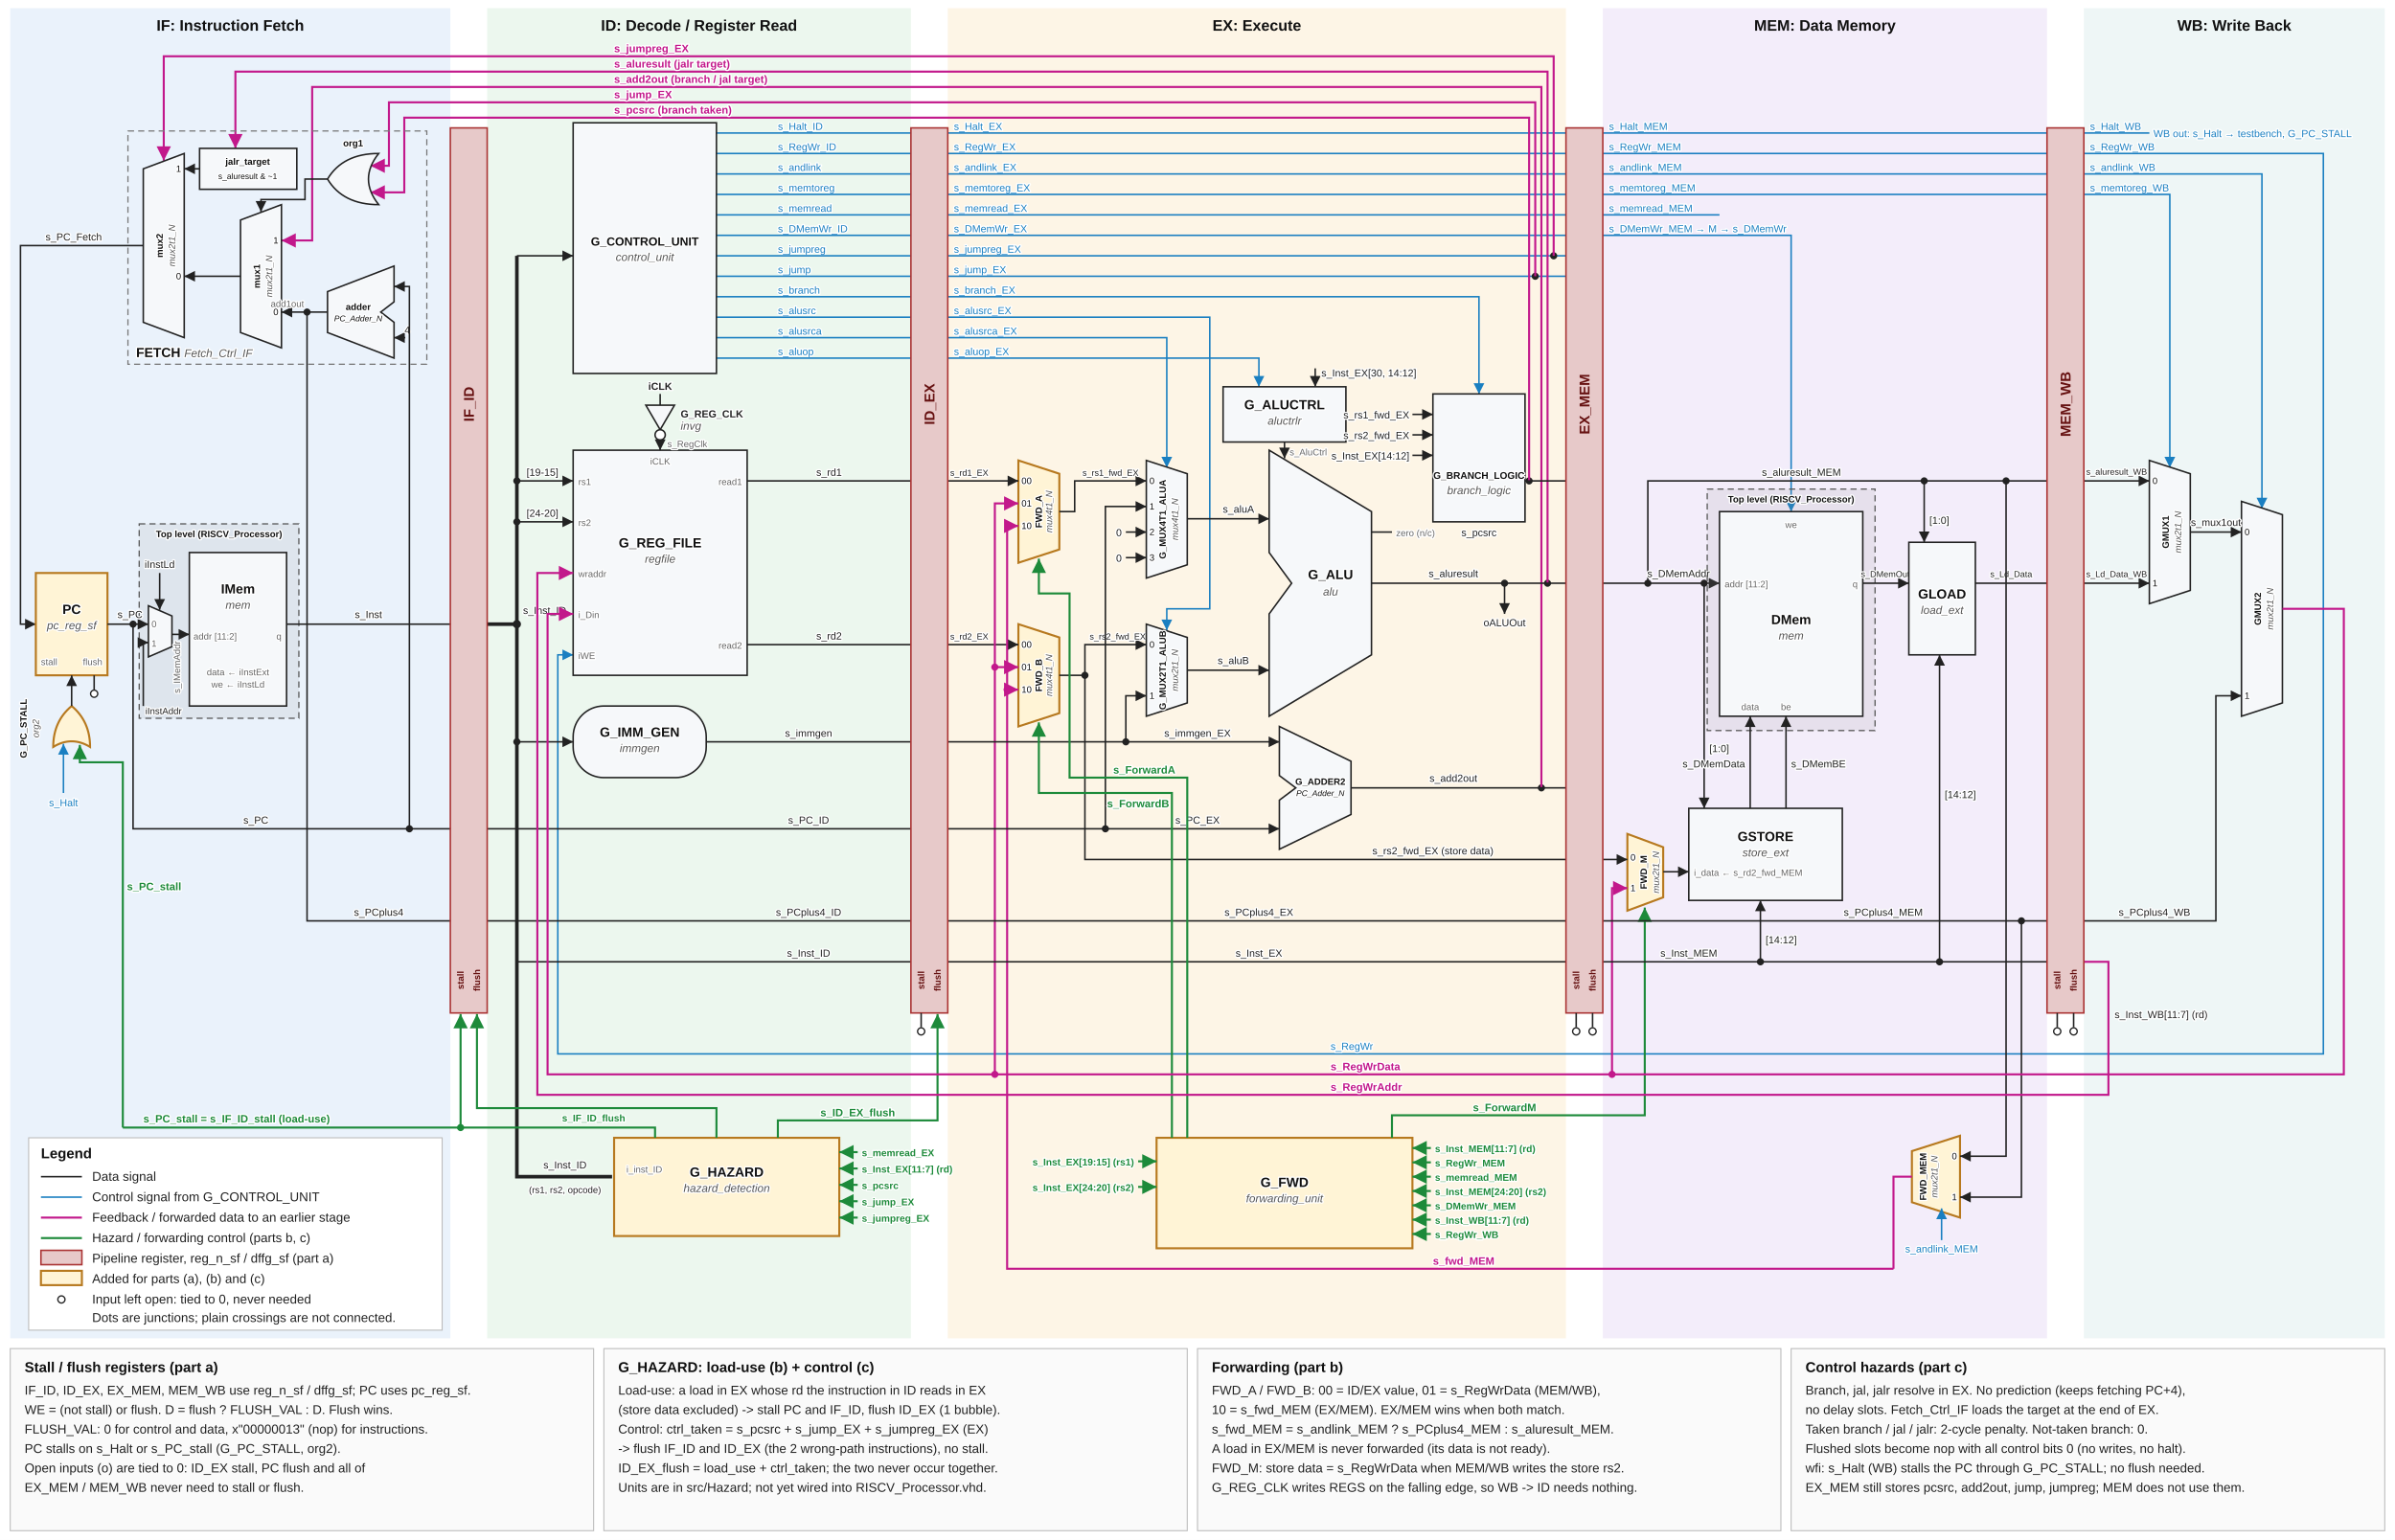
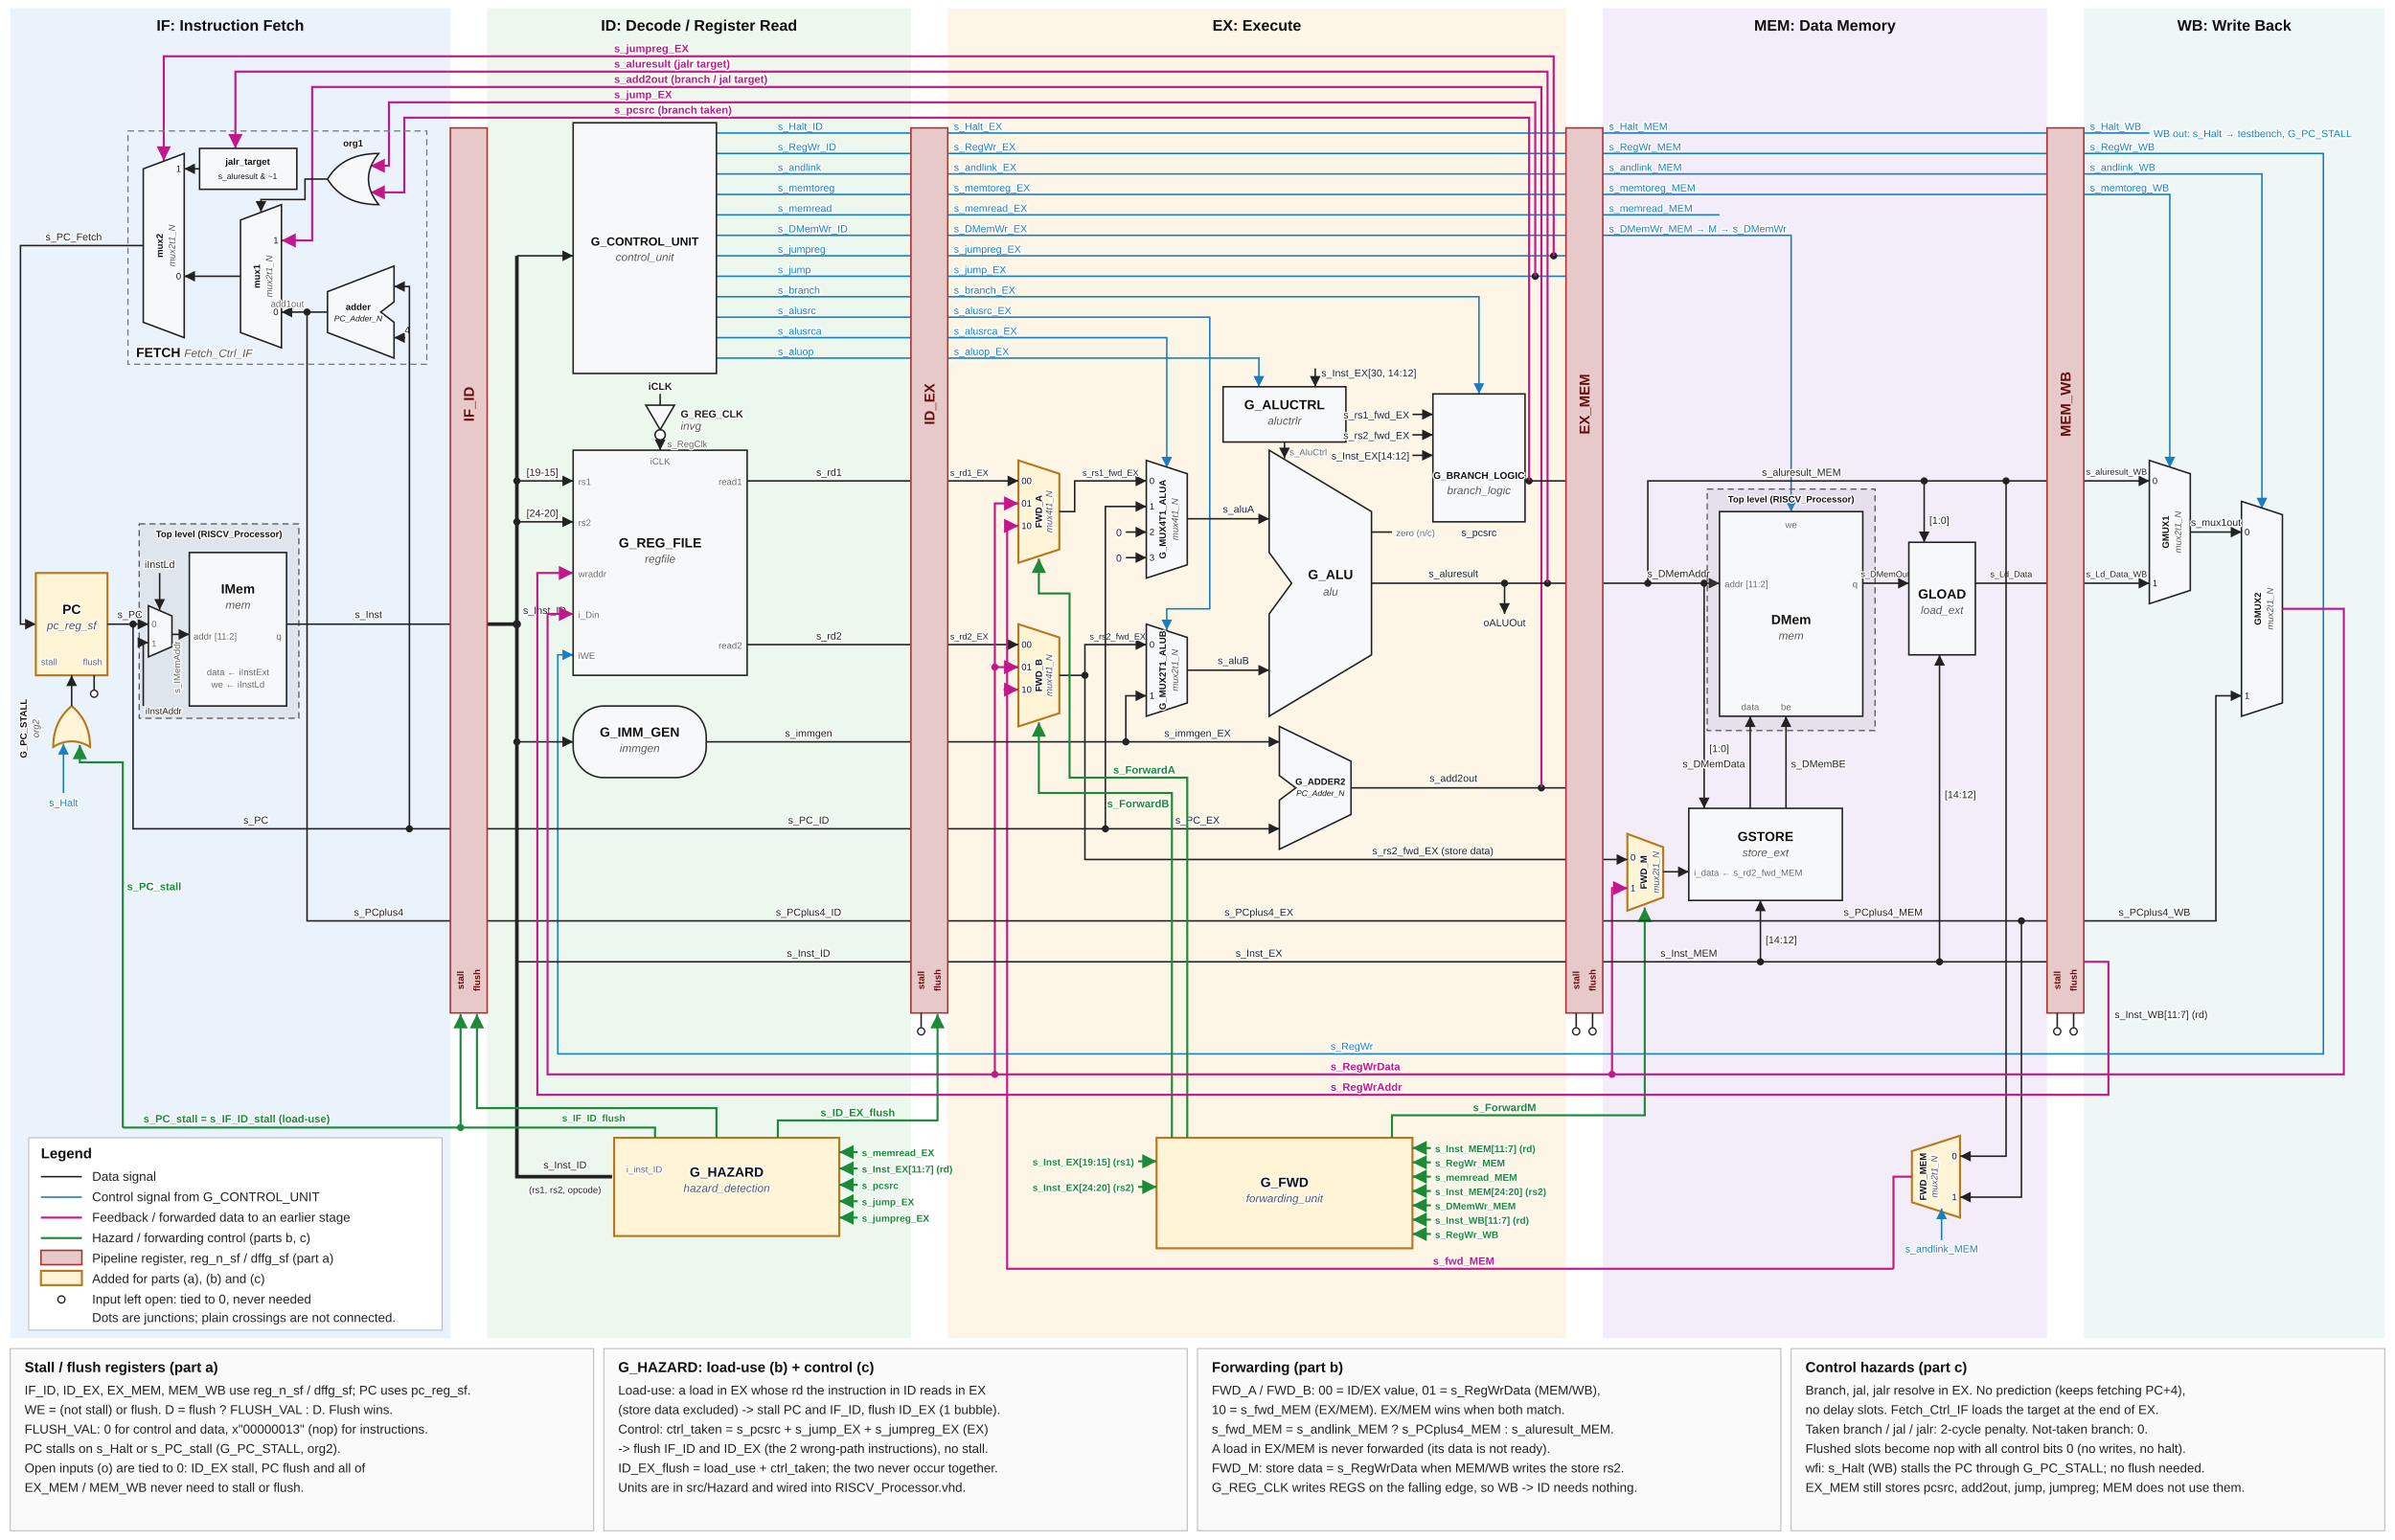
<svg xmlns="http://www.w3.org/2000/svg" viewBox="0 0 2340 1505" width="2340" height="1505" font-family="Segoe UI, Arial, sans-serif">
  <defs>
    <marker id="a" viewBox="0 0 10 10" refX="10" refY="5" markerWidth="7" markerHeight="7" orient="auto">
      <path d="M0,0 L10,5 L0,10 z" fill="#222" />
    </marker>
    <marker id="ac" viewBox="0 0 10 10" refX="10" refY="5" markerWidth="7" markerHeight="7" orient="auto">
      <path d="M0,0 L10,5 L0,10 z" fill="#1a7fc1" />
    </marker>
    <marker id="af" viewBox="0 0 10 10" refX="10" refY="5" markerWidth="7" markerHeight="7" orient="auto">
      <path d="M0,0 L10,5 L0,10 z" fill="#c2188b" />
    </marker>
    <marker id="ag" viewBox="0 0 10 10" refX="10" refY="5" markerWidth="7" markerHeight="7" orient="auto">
      <path d="M0,0 L10,5 L0,10 z" fill="#1d8a3a" />
    </marker>
    <style>
.b{fill:#f6f8fa;stroke:#222;stroke-width:1.5}
.new{fill:#fff4d6;stroke:#b7791f;stroke-width:2}
.w{fill:none;stroke:#222;stroke-width:1.5}
.c{fill:none;stroke:#1a7fc1;stroke-width:1.5}
.f{fill:none;stroke:#c2188b;stroke-width:2}
.g{fill:none;stroke:#1d8a3a;stroke-width:2}
.bus{fill:none;stroke:#222;stroke-width:3.5}
.grp{fill:none;stroke:#777;stroke-width:1.2;stroke-dasharray:6 4}
.reg{fill:#e7c9c9;stroke:#a33;stroke-width:1.5}
text{paint-order:stroke;stroke:#fff;stroke-width:2.5px;stroke-linejoin:round}
.t{font-size:10px;fill:#222}
.tc{font-size:10px;fill:#1a7fc1}
.tf{font-size:10.5px;fill:#c2188b;font-weight:600}
.tg{font-size:10.5px;fill:#1d8a3a;font-weight:600}
.n{font-size:13px;font-weight:700;fill:#111}
.e{font-size:11px;font-style:italic;fill:#555}
.p{font-size:9px;fill:#666}
.m{font-size:9px;fill:#111}
.mb{font-size:9px;font-weight:700;fill:#111}
.mi{font-size:9px;font-style:italic;fill:#555}
.h{font-size:15px;font-weight:700;fill:#111;stroke:none}
.rn{font-size:14px;font-weight:700;fill:#611;stroke:none}
.rp{font-size:9px;font-weight:700;fill:#611;stroke:none}
.nt{font-size:12.5px;fill:#222;stroke:none}
.nh{font-size:14px;font-weight:700;fill:#111;stroke:none}
</style>
  </defs>
  <rect width="2340" height="1505" fill="#fff" />
  <rect x="10" y="8" width="430" height="1300" fill="#eaf2fb" />
  <text class="h" x="225.0" y="30" text-anchor="middle">IF: Instruction Fetch</text>
  <rect x="476" y="8" width="414" height="1300" fill="#ecf7ee" />
  <text class="h" x="683.0" y="30" text-anchor="middle">ID: Decode / Register Read</text>
  <rect x="926" y="8" width="604" height="1300" fill="#fdf5e6" />
  <text class="h" x="1228.0" y="30" text-anchor="middle">EX: Execute</text>
  <rect x="1566" y="8" width="434" height="1300" fill="#f3edfa" />
  <text class="h" x="1783.0" y="30" text-anchor="middle">MEM: Data Memory</text>
  <rect x="2036" y="8" width="294" height="1300" fill="#eef6f6" />
  <text class="h" x="2183.0" y="30" text-anchor="middle">WB: Write Back</text>
  <text class="tc" x="760" y="127" text-anchor="start">s_Halt_ID</text>
  <text class="tc" x="932" y="127" text-anchor="start">s_Halt_EX</text>
  <text class="tc" x="1572" y="127" text-anchor="start">s_Halt_MEM</text>
  <text class="tc" x="2042" y="127" text-anchor="start">s_Halt_WB</text>
  <path class="c" d="M700,130 L890,130" />
  <text class="tc" x="760" y="147" text-anchor="start">s_RegWr_ID</text>
  <text class="tc" x="932" y="147" text-anchor="start">s_RegWr_EX</text>
  <text class="tc" x="1572" y="147" text-anchor="start">s_RegWr_MEM</text>
  <text class="tc" x="2042" y="147" text-anchor="start">s_RegWr_WB</text>
  <path class="c" d="M700,150 L890,150" />
  <text class="tc" x="760" y="167" text-anchor="start">s_andlink</text>
  <text class="tc" x="932" y="167" text-anchor="start">s_andlink_EX</text>
  <text class="tc" x="1572" y="167" text-anchor="start">s_andlink_MEM</text>
  <text class="tc" x="2042" y="167" text-anchor="start">s_andlink_WB</text>
  <path class="c" d="M700,170 L890,170" />
  <text class="tc" x="760" y="187" text-anchor="start">s_memtoreg</text>
  <text class="tc" x="932" y="187" text-anchor="start">s_memtoreg_EX</text>
  <text class="tc" x="1572" y="187" text-anchor="start">s_memtoreg_MEM</text>
  <text class="tc" x="2042" y="187" text-anchor="start">s_memtoreg_WB</text>
  <path class="c" d="M700,190 L890,190" />
  <text class="tc" x="760" y="207" text-anchor="start">s_memread</text>
  <text class="tc" x="932" y="207" text-anchor="start">s_memread_EX</text>
  <text class="tc" x="1572" y="207" text-anchor="start">s_memread_MEM</text>
  <path class="c" d="M700,210 L890,210" />
  <text class="tc" x="760" y="227" text-anchor="start">s_DMemWr_ID</text>
  <text class="tc" x="932" y="227" text-anchor="start">s_DMemWr_EX</text>
  <text class="tc" x="1572" y="227" text-anchor="start">s_DMemWr_MEM → M → s_DMemWr</text>
  <path class="c" d="M700,230 L890,230" />
  <text class="tc" x="760" y="247" text-anchor="start">s_jumpreg</text>
  <text class="tc" x="932" y="247" text-anchor="start">s_jumpreg_EX</text>
  <path class="c" d="M700,250 L890,250" />
  <text class="tc" x="760" y="267" text-anchor="start">s_jump</text>
  <text class="tc" x="932" y="267" text-anchor="start">s_jump_EX</text>
  <path class="c" d="M700,270 L890,270" />
  <text class="tc" x="760" y="287" text-anchor="start">s_branch</text>
  <text class="tc" x="932" y="287" text-anchor="start">s_branch_EX</text>
  <path class="c" d="M700,290 L890,290" />
  <text class="tc" x="760" y="307" text-anchor="start">s_alusrc</text>
  <text class="tc" x="932" y="307" text-anchor="start">s_alusrc_EX</text>
  <path class="c" d="M700,310 L890,310" />
  <text class="tc" x="760" y="327" text-anchor="start">s_alusrca</text>
  <text class="tc" x="932" y="327" text-anchor="start">s_alusrca_EX</text>
  <path class="c" d="M700,330 L890,330" />
  <text class="tc" x="760" y="347" text-anchor="start">s_aluop</text>
  <text class="tc" x="932" y="347" text-anchor="start">s_aluop_EX</text>
  <path class="c" d="M700,350 L890,350" />
  <path class="c" d="M926,130 L2000,130" />
  <path class="c" d="M926,150 L2000,150" />
  <path class="c" d="M926,170 L2000,170" />
  <path class="c" d="M926,190 L2000,190" />
  <path class="c" d="M926,210 L1680,210" />
  <path class="c" d="M926,230 L1750,230 L1750,500" marker-end="url(#ac)" />
  <path class="c" d="M926,250 L1530,250" />
  <path class="c" d="M926,270 L1530,270" />
  <path class="c" d="M926,290 L1445,290 L1445,385" marker-end="url(#ac)" />
  <path class="c" d="M926,310 L1182,310 L1182,595 L1140,595 L1140,616" marker-end="url(#ac)" />
  <path class="c" d="M926,330 L1140,330 L1140,457" marker-end="url(#ac)" />
  <path class="c" d="M926,350 L1230,350 L1230,378" marker-end="url(#ac)" />
  <path class="c" d="M2036,130 L2100,130" />
  <text class="tc" x="2104" y="134" text-anchor="start">WB out: s_Halt → testbench, G_PC_STALL</text>
  <path class="c" d="M2036,150 L2270,150 L2270,1030 L545,1030 L545,640 L560,640" marker-end="url(#ac)" />
  <text class="tc" x="1300" y="1026" text-anchor="start">s_RegWr</text>
  <path class="c" d="M2036,170 L2210,170 L2210,497" marker-end="url(#ac)" />
  <path class="c" d="M2036,190 L2120,190 L2120,457" marker-end="url(#ac)" />
  <circle cx="1518" cy="250" r="3.5" fill="#222" />
  <path class="f" d="M1518,250 L1518,55 L160,55 L160,157" marker-end="url(#af)" />
  <circle cx="1512" cy="570" r="3.5" fill="#222" />
  <path class="f" d="M1512,570 L1512,70 L230,70 L230,145" marker-end="url(#af)" />
  <circle cx="1506" cy="770" r="3.5" fill="#222" />
  <path class="f" d="M1506,770 L1506,85 L305,85 L305,235 L275,235" marker-end="url(#af)" />
  <circle cx="1500" cy="270" r="3.5" fill="#222" />
  <path class="f" d="M1500,270 L1500,100 L380,100 L380,162 L362,162" marker-end="url(#af)" />
  <circle cx="1494" cy="470" r="3.5" fill="#222" />
  <path class="f" d="M1494,470 L1494,115 L395,115 L395,188 L362,188" marker-end="url(#af)" />
  <text class="tf" x="600" y="51" text-anchor="start">s_jumpreg_EX</text>
  <text class="tf" x="600" y="66" text-anchor="start">s_aluresult (jalr target)</text>
  <text class="tf" x="600" y="81" text-anchor="start">s_add2out (branch / jal target)</text>
  <text class="tf" x="600" y="96" text-anchor="start">s_jump_EX</text>
  <text class="tf" x="600" y="111" text-anchor="start">s_pcsrc (branch taken)</text>
  <rect class="grp" x="125" y="128" width="292" height="228" />
  <text class="n" x="133" y="349" text-anchor="start">FETCH</text>
  <text class="e" x="180" y="349" text-anchor="start">Fetch_Ctrl_IF</text>
  <polygon class="b" points="180,150 140,165 140,315 180,330" />
  <text class="mb" transform="translate(159,240.0) rotate(-90)" text-anchor="middle">mux2</text>
  <text class="mi" transform="translate(171,240.0) rotate(-90)" text-anchor="middle">mux2t1_N</text>
  <text class="m" x="177" y="168" text-anchor="end">1</text>
  <text class="m" x="177" y="273" text-anchor="end">0</text>
  <polygon class="b" points="275,200 235,215 235,325 275,340" />
  <text class="mb" transform="translate(254,270.0) rotate(-90)" text-anchor="middle">mux1</text>
  <text class="mi" transform="translate(266,270.0) rotate(-90)" text-anchor="middle">mux2t1_N</text>
  <text class="m" x="272" y="238" text-anchor="end">1</text>
  <text class="m" x="272" y="308" text-anchor="end">0</text>
  <rect class="b" x="195" y="145" width="95" height="40" />
  <text class="mb" x="242" y="161" text-anchor="middle">jalr_target</text>
  <text class="m" x="242" y="175" text-anchor="middle" style="font-size:8px">s_aluresult &amp; ~1</text>
  <path class="w" d="M195,165 L180,165" marker-end="url(#a)" />
  <path class="w" d="M235,270 L180,270" marker-end="url(#a)" />
  <path class="b" d="M370,150 Q350,175 370,200 Q335,200 320,175 Q335,150 370,150 Z" />
  <text class="mb" x="345" y="143" text-anchor="middle">org1</text>
  <path class="w" d="M320,175 L298,175 L298,195 L255,195 L255,207" marker-end="url(#a)" />
  <polygon class="b" points="385,260 320,285 320,325 385,350 385,315 372,305 385,295" />
  <text class="mb" x="350" y="303" text-anchor="middle">adder</text>
  <text class="m" x="350" y="314" text-anchor="middle" style="font-size:8px;font-style:italic">PC_Adder_N</text>
  <path class="w" d="M320,305 L275,305" marker-end="url(#a)" />
  <circle cx="300" cy="305" r="3.5" fill="#222" />
  <text class="p" x="297" y="300" text-anchor="end">add1out</text>
  <path class="w" d="M396,330 L385,330" marker-end="url(#a)" />
  <text class="t" x="398" y="326" text-anchor="middle">4</text>
  <path class="w" d="M140,240 L20,240 L20,610 L35,610" marker-end="url(#a)" />
  <text class="t" x="72" y="235" text-anchor="middle">s_PC_Fetch</text>
  <rect class="new" x="35" y="560" width="70" height="100" rx="0" />
  <text class="n" x="70.0" y="600" text-anchor="middle">PC</text>
  <text class="e" x="70.0" y="615" text-anchor="middle">pc_reg_sf</text>
  <text class="p" x="40" y="650" text-anchor="start">stall</text>
  <text class="p" x="100" y="650" text-anchor="end">flush</text>
  <path class="w" d="M92,660 L92,674" />
  <circle cx="92" cy="678" r="3.5" fill="#fff" stroke="#222" stroke-width="1.3" />
  <path class="new" d="M52,730 Q70,719 88,730 Q88,705 70,690 Q52,705 52,730 Z" />
  <path class="w" d="M70,690 L70,660" marker-end="url(#a)" />
  <text class="mb" transform="translate(26,712) rotate(-90)" text-anchor="middle">G_PC_STALL</text>
  <text class="mi" transform="translate(38,712) rotate(-90)" text-anchor="middle">org2</text>
  <path class="c" d="M62,775 L62,727" marker-end="url(#ac)" />
  <text class="tc" x="62" y="788" text-anchor="middle">s_Halt</text>
  <rect x="136" y="512" width="156" height="190" fill="#8a8a8a" fill-opacity="0.13" stroke="#555" stroke-width="1.2" stroke-dasharray="6 4" />
  <text class="mb" x="214" y="525" text-anchor="middle">Top level (RISCV_Processor)</text>
  <rect class="b" x="185" y="540" width="95" height="150" rx="0" />
  <text class="n" x="232.5" y="580" text-anchor="middle">IMem</text>
  <text class="e" x="232.5" y="595" text-anchor="middle">mem</text>
  <text class="p" x="189" y="625" text-anchor="start">addr [11:2]</text>
  <text class="p" x="232.5" y="660" text-anchor="middle">data ← iInstExt</text>
  <text class="p" x="232.5" y="672" text-anchor="middle">we ← iInstLd</text>
  <polygon class="b" points="145,592 168,602 168,632 145,642" />
  <text class="p" x="148" y="613" text-anchor="start">0</text>
  <text class="p" x="148" y="632" text-anchor="start">1</text>
  <path class="w" d="M168,620 L185,620" marker-end="url(#a)" />
  <path class="w" d="M156,560 L156,596" marker-end="url(#a)" />
  <text class="t" x="156" y="555" text-anchor="middle">iInstLd</text>
  <path class="w" d="M140,690 L140,628 L145,628" marker-end="url(#a)" />
  <text class="t" x="142" y="698" text-anchor="start" style="font-size:9px">iInstAddr</text>
  <text class="p" x="176" y="652" text-anchor="middle" transform="rotate(-90,176,652)">s_IMemAddr</text>
  <text class="p" x="275" y="625" text-anchor="end">q</text>
  <path class="w" d="M105,610 L145,610" marker-end="url(#a)" />
  <text class="t" x="127" y="604" text-anchor="middle">s_PC</text>
  <circle cx="130" cy="610" r="3.5" fill="#222" />
  <path class="w" d="M130,610 L130,810 L440,810" />
  <circle cx="400" cy="810" r="3.5" fill="#222" />
  <path class="w" d="M400,810 L400,280 L385,280" marker-end="url(#a)" />
  <text class="t" x="250" y="805" text-anchor="middle">s_PC</text>
  <path class="w" d="M300,305 L300,900 L440,900" />
  <text class="t" x="370" y="895" text-anchor="middle">s_PCplus4</text>
  <path class="w" d="M280,610 L440,610" />
  <text class="t" x="360" y="604" text-anchor="middle">s_Inst</text>
  <path class="bus" d="M476,610 H505" />
  <path class="bus" d="M505,250 V1150 H598" />
  <text class="t" x="511" y="600" text-anchor="start">s_Inst_ID</text>
  <circle cx="505" cy="610" r="4" fill="#222" />
  <path class="w" d="M505,250 L560,250" marker-end="url(#a)" />
  <rect class="b" x="560" y="120" width="140" height="245" rx="0" />
  <text class="n" x="630.0" y="240" text-anchor="middle" style="font-size:11.5px">G_CONTROL_UNIT</text>
  <text class="e" x="630.0" y="255" text-anchor="middle">control_unit</text>
  <circle cx="505" cy="470" r="3.5" fill="#222" />
  <circle cx="505" cy="510" r="3.5" fill="#222" />
  <circle cx="505" cy="725" r="3.5" fill="#222" />
  <path class="w" d="M505,470 L560,470" marker-end="url(#a)" />
  <text class="t" x="530" y="465" text-anchor="middle">[19-15]</text>
  <path class="w" d="M505,510 L560,510" marker-end="url(#a)" />
  <text class="t" x="530" y="505" text-anchor="middle">[24-20]</text>
  <rect class="b" x="560" y="440" width="170" height="220" rx="0" />
  <text class="n" x="645.0" y="535" text-anchor="middle">G_REG_FILE</text>
  <text class="e" x="645.0" y="550" text-anchor="middle">regfile</text>
  <text class="p" x="565" y="474" text-anchor="start">rs1</text>
  <text class="p" x="565" y="514" text-anchor="start">rs2</text>
  <text class="p" x="565" y="564" text-anchor="start">wraddr</text>
  <text class="p" x="565" y="604" text-anchor="start">i_Din</text>
  <text class="p" x="565" y="644" text-anchor="start">iWE</text>
  <text class="p" x="725" y="474" text-anchor="end">read1</text>
  <text class="p" x="725" y="634" text-anchor="end">read2</text>
  <path class="w" d="M730,470 L890,470" />
  <text class="t" x="810" y="465" text-anchor="middle">s_rd1</text>
  <path class="w" d="M730,630 L890,630" />
  <text class="t" x="810" y="625" text-anchor="middle">s_rd2</text>
  <path class="w" d="M505,725 L560,725" marker-end="url(#a)" />
  <rect class="b" x="560" y="690" width="130" height="70" rx="30" />
  <text class="n" x="625.0" y="720" text-anchor="middle">G_IMM_GEN</text>
  <text class="e" x="625.0" y="735" text-anchor="middle">immgen</text>
  <path class="w" d="M690,725 L890,725" />
  <text class="t" x="790" y="720" text-anchor="middle">s_immgen</text>
  <path class="w" d="M476,810 L890,810" />
  <text class="t" x="790" y="805" text-anchor="middle">s_PC_ID</text>
  <path class="w" d="M476,900 L890,900" />
  <text class="t" x="790" y="895" text-anchor="middle">s_PCplus4_ID</text>
  <path class="w" d="M505,940 L890,940" />
  <text class="t" x="790" y="935" text-anchor="middle">s_Inst_ID</text>
  <text class="t" x="645" y="381" text-anchor="middle" font-weight="700">iCLK</text>
  <path class="w" d="M645,385 L645,396" />
  <polygon class="b" points="631,396 659,396 645,420" />
  <circle cx="645" cy="425" r="5" fill="#fff" stroke="#222" stroke-width="1.5" />
  <path class="w" d="M645,430 L645,440" marker-end="url(#a)" />
  <text class="t" x="665" y="408" text-anchor="start" font-weight="700">G_REG_CLK</text>
  <text class="e" x="665" y="420" text-anchor="start">invg</text>
  <text class="p" x="652" y="437" text-anchor="start">s_RegClk</text>
  <text class="p" x="645" y="454" text-anchor="middle">iCLK</text>
  <rect class="new" x="600" y="1112" width="220" height="96" rx="0" />
  <text class="n" x="710.0" y="1150" text-anchor="middle">G_HAZARD</text>
  <text class="e" x="710.0" y="1165" text-anchor="middle">hazard_detection</text>
  <text class="p" x="612" y="1146" text-anchor="start">i_inst_ID</text>
  <text class="t" x="552" y="1142" text-anchor="middle">s_Inst_ID</text>
  <text class="t" x="552" y="1166" text-anchor="middle" style="font-size:9px">(rs1, rs2, opcode)</text>
  <path class="g" d="M838,1126 L820,1126" marker-end="url(#ag)" />
  <text class="tg" x="842" y="1130" text-anchor="start" style="font-size:9.5px">s_memread_EX</text>
  <path class="g" d="M838,1142 L820,1142" marker-end="url(#ag)" />
  <text class="tg" x="842" y="1146" text-anchor="start" style="font-size:9.5px">s_Inst_EX[11:7] (rd)</text>
  <path class="g" d="M838,1158 L820,1158" marker-end="url(#ag)" />
  <text class="tg" x="842" y="1162" text-anchor="start" style="font-size:9.5px">s_pcsrc</text>
  <path class="g" d="M838,1174 L820,1174" marker-end="url(#ag)" />
  <text class="tg" x="842" y="1178" text-anchor="start" style="font-size:9.5px">s_jump_EX</text>
  <path class="g" d="M838,1190 L820,1190" marker-end="url(#ag)" />
  <text class="tg" x="842" y="1194" text-anchor="start" style="font-size:9.5px">s_jumpreg_EX</text>
  <path class="g" d="M640,1112 L640,1102 L120,1102" />
  <text class="tg" x="140" y="1097" text-anchor="start">s_PC_stall = s_IF_ID_stall (load-use)</text>
  <circle cx="450" cy="1102" r="3.5" fill="#1d8a3a" />
  <path class="g" d="M450,1102 L450,991" marker-end="url(#ag)" />
  <path class="g" d="M120,1102 L120,745 L78,745 L78,728" marker-end="url(#ag)" />
  <text class="tg" x="124" y="870" text-anchor="start">s_PC_stall</text>
  <path class="g" d="M700,1112 L700,1083 L466,1083 L466,991" marker-end="url(#ag)" />
  <text class="tg" x="580" y="1096" text-anchor="middle" style="font-size:9.5px">s_IF_ID_flush</text>
  <path class="g" d="M760,1112 L760,1095 L916,1095 L916,991" marker-end="url(#ag)" />
  <text class="tg" x="838" y="1091" text-anchor="middle">s_ID_EX_flush</text>
  <polygon class="new" points="995,450 1035,463 1035,537 995,550" />
  <text class="mb" transform="translate(1018,500.0) rotate(-90)" text-anchor="middle">FWD_A</text>
  <text class="mi" transform="translate(1028,500.0) rotate(-90)" text-anchor="middle">mux4t1_N</text>
  <text class="m" x="998" y="473" text-anchor="start">00</text>
  <text class="m" x="998" y="495" text-anchor="start">01</text>
  <text class="m" x="998" y="517" text-anchor="start">10</text>
  <polygon class="new" points="995,610 1035,623 1035,697 995,710" />
  <text class="mb" transform="translate(1018,660.0) rotate(-90)" text-anchor="middle">FWD_B</text>
  <text class="mi" transform="translate(1028,660.0) rotate(-90)" text-anchor="middle">mux4t1_N</text>
  <text class="m" x="998" y="633" text-anchor="start">00</text>
  <text class="m" x="998" y="655" text-anchor="start">01</text>
  <text class="m" x="998" y="677" text-anchor="start">10</text>
  <path class="w" d="M926,470 L995,470" marker-end="url(#a)" />
  <text class="t" x="947" y="465" text-anchor="middle" style="font-size:8.5px">s_rd1_EX</text>
  <path class="w" d="M926,630 L995,630" marker-end="url(#a)" />
  <text class="t" x="947" y="625" text-anchor="middle" style="font-size:8.5px">s_rd2_EX</text>
  <circle cx="972" cy="1050" r="3.5" fill="#c2188b" />
  <path class="f" d="M972,1050 L972,492 L995,492" marker-end="url(#af)" />
  <circle cx="972" cy="652" r="3.5" fill="#c2188b" />
  <path class="f" d="M972,652 L995,652" marker-end="url(#af)" />
  <path class="f" d="M1850,1240 L984,1240 L984,514 L995,514" marker-end="url(#af)" />
  <circle cx="984" cy="674" r="3.5" fill="#c2188b" />
  <path class="f" d="M984,674 L995,674" marker-end="url(#af)" />
  <text class="tf" x="1400" y="1236" text-anchor="start">s_fwd_MEM</text>
  <path class="w" d="M1035,500 L1050,500 L1050,470 L1120,470" marker-end="url(#a)" />
  <text class="t" x="1085" y="465" text-anchor="middle" style="font-size:8.5px">s_rs1_fwd_EX</text>
  <circle cx="1060" cy="660" r="3.5" fill="#222" />
  <path class="w" d="M1035,660 L1060,660 L1060,630 L1120,630" marker-end="url(#a)" />
  <text class="t" x="1092" y="625" text-anchor="middle" style="font-size:8.5px">s_rs2_fwd_EX</text>
  <path class="w" d="M1060,660 L1060,840 L1530,840" />
  <text class="t" x="1400" y="835" text-anchor="middle">s_rs2_fwd_EX (store data)</text>
  <polygon class="b" points="1120,450 1160,463 1160,552 1120,565" />
  <text class="mb" transform="translate(1139,507.5) rotate(-90)" text-anchor="middle">G_MUX4T1_ALUA</text>
  <text class="mi" transform="translate(1151,507.5) rotate(-90)" text-anchor="middle">mux4t1_N</text>
  <text class="m" x="1123" y="473" text-anchor="start">0</text>
  <text class="m" x="1123" y="498" text-anchor="start">1</text>
  <text class="m" x="1123" y="523" text-anchor="start">2</text>
  <text class="m" x="1123" y="548" text-anchor="start">3</text>
  <polygon class="b" points="1120,610 1160,623 1160,687 1120,700" />
  <text class="mb" transform="translate(1139,655.0) rotate(-90)" text-anchor="middle">G_MUX2T1_ALUB</text>
  <text class="mi" transform="translate(1151,655.0) rotate(-90)" text-anchor="middle">mux2t1_N</text>
  <text class="m" x="1123" y="633" text-anchor="start">0</text>
  <text class="m" x="1123" y="683" text-anchor="start">1</text>
  <path class="w" d="M926,725 L1250,725" marker-end="url(#a)" />
  <text class="t" x="1170" y="720" text-anchor="middle">s_immgen_EX</text>
  <circle cx="1100" cy="725" r="3.5" fill="#222" />
  <path class="w" d="M1100,725 L1100,680 L1120,680" marker-end="url(#a)" />
  <path class="w" d="M926,810 L1250,810" marker-end="url(#a)" />
  <text class="t" x="1170" y="805" text-anchor="middle">s_PC_EX</text>
  <circle cx="1080" cy="810" r="3.5" fill="#222" />
  <path class="w" d="M1080,810 L1080,495 L1120,495" marker-end="url(#a)" />
  <path class="w" d="M1100,520 L1120,520" marker-end="url(#a)" />
  <text class="t" x="1096" y="524" text-anchor="end">0</text>
  <path class="w" d="M1100,545 L1120,545" marker-end="url(#a)" />
  <text class="t" x="1096" y="549" text-anchor="end">0</text>
  <path class="w" d="M926,900 L1530,900" />
  <text class="t" x="1230" y="895" text-anchor="middle">s_PCplus4_EX</text>
  <path class="w" d="M926,940 L1530,940" />
  <text class="t" x="1230" y="935" text-anchor="middle">s_Inst_EX</text>
  <path class="w" d="M1160,507 L1240,507" marker-end="url(#a)" />
  <text class="t" x="1210" y="501" text-anchor="middle">s_aluA</text>
  <path class="w" d="M1160,655 L1240,655" marker-end="url(#a)" />
  <text class="t" x="1205" y="649" text-anchor="middle">s_aluB</text>
  <polygon class="b" points="1240,440 1340,500 1340,640 1240,700 1240,600 1262,570 1240,540" />
  <text class="n" x="1300" y="566" text-anchor="middle">G_ALU</text>
  <text class="e" x="1300" y="582" text-anchor="middle">alu</text>
  <path class="w" d="M1340,520 L1360,520" />
  <text class="p" x="1364" y="524" text-anchor="start">zero (n/c)</text>
  <path class="w" d="M1340,570 L1530,570" />
  <text class="t" x="1420" y="564" text-anchor="middle">s_aluresult</text>
  <circle cx="1470" cy="570" r="3.5" fill="#222" />
  <path class="w" d="M1470,570 L1470,600" marker-end="url(#a)" />
  <text class="t" x="1470" y="612" text-anchor="middle">oALUOut</text>
  <rect class="b" x="1195" y="378" width="120" height="54" rx="0" />
  <text class="n" x="1255.0" y="400" text-anchor="middle">G_ALUCTRL</text>
  <text class="e" x="1255.0" y="415" text-anchor="middle">aluctrlr</text>
  <path class="w" d="M1255,432 L1255,448" marker-end="url(#a)" />
  <text class="p" x="1260" y="445" text-anchor="start">s_AluCtrl</text>
  <path class="w" d="M1285,360 L1285,378" marker-end="url(#a)" />
  <text class="t" x="1291" y="368" text-anchor="start">s_Inst_EX[30, 14:12]</text>
  <rect class="b" x="1400" y="385" width="90" height="125" rx="0" />
  <text class="n" x="1445.0" y="468" text-anchor="middle" style="font-size:9.5px">G_BRANCH_LOGIC</text>
  <text class="e" x="1445.0" y="483" text-anchor="middle">branch_logic</text>
  <path class="w" d="M1380,405 L1400,405" marker-end="url(#a)" />
  <text class="t" x="1377" y="409" text-anchor="end">s_rs1_fwd_EX</text>
  <path class="w" d="M1380,425 L1400,425" marker-end="url(#a)" />
  <text class="t" x="1377" y="429" text-anchor="end">s_rs2_fwd_EX</text>
  <path class="w" d="M1380,445 L1400,445" marker-end="url(#a)" />
  <text class="t" x="1377" y="449" text-anchor="end">s_Inst_EX[14:12]</text>
  <path class="w" d="M1490,470 L1530,470" />
  <text class="t" x="1445" y="524" text-anchor="middle">s_pcsrc</text>
  <polygon class="b" points="1250,710 1320,744 1320,796 1250,830 1250,782 1266,770 1250,758" />
  <text class="mb" x="1290" y="767" text-anchor="middle">G_ADDER2</text>
  <text class="m" x="1290" y="778" text-anchor="middle" style="font-size:8px;font-style:italic">PC_Adder_N</text>
  <path class="w" d="M1320,770 L1530,770" />
  <text class="t" x="1420" y="764" text-anchor="middle">s_add2out</text>
  <rect class="new" x="1130" y="1112" width="250" height="108" rx="0" />
  <text class="n" x="1255.0" y="1160" text-anchor="middle">G_FWD</text>
  <text class="e" x="1255.0" y="1175" text-anchor="middle">forwarding_unit</text>
  <path class="g" d="M1112,1135 L1130,1135" marker-end="url(#ag)" />
  <text class="tg" x="1108" y="1139" text-anchor="end" style="font-size:9.5px">s_Inst_EX[19:15] (rs1)</text>
  <path class="g" d="M1112,1160 L1130,1160" marker-end="url(#ag)" />
  <text class="tg" x="1108" y="1164" text-anchor="end" style="font-size:9.5px">s_Inst_EX[24:20] (rs2)</text>
  <path class="g" d="M1398,1122 L1380,1122" marker-end="url(#ag)" />
  <text class="tg" x="1402" y="1126" text-anchor="start" style="font-size:9.5px">s_Inst_MEM[11:7] (rd)</text>
  <path class="g" d="M1398,1136 L1380,1136" marker-end="url(#ag)" />
  <text class="tg" x="1402" y="1140" text-anchor="start" style="font-size:9.5px">s_RegWr_MEM</text>
  <path class="g" d="M1398,1150 L1380,1150" marker-end="url(#ag)" />
  <text class="tg" x="1402" y="1154" text-anchor="start" style="font-size:9.5px">s_memread_MEM</text>
  <path class="g" d="M1398,1164 L1380,1164" marker-end="url(#ag)" />
  <text class="tg" x="1402" y="1168" text-anchor="start" style="font-size:9.5px">s_Inst_MEM[24:20] (rs2)</text>
  <path class="g" d="M1398,1178 L1380,1178" marker-end="url(#ag)" />
  <text class="tg" x="1402" y="1182" text-anchor="start" style="font-size:9.5px">s_DMemWr_MEM</text>
  <path class="g" d="M1398,1192 L1380,1192" marker-end="url(#ag)" />
  <text class="tg" x="1402" y="1196" text-anchor="start" style="font-size:9.5px">s_Inst_WB[11:7] (rd)</text>
  <path class="g" d="M1398,1206 L1380,1206" marker-end="url(#ag)" />
  <text class="tg" x="1402" y="1210" text-anchor="start" style="font-size:9.5px">s_RegWr_WB</text>
  <path class="g" d="M1160,1112 L1160,760 L1045,760 L1045,580 L1015,580 L1015,546" marker-end="url(#ag)" />
  <text class="tg" x="1118" y="756" text-anchor="middle">s_ForwardA</text>
  <path class="g" d="M1145,1112 L1145,775 L1015,775 L1015,706" marker-end="url(#ag)" />
  <text class="tg" x="1112" y="789" text-anchor="middle">s_ForwardB</text>
  <path class="g" d="M1360,1112 L1360,1090 L1607,1090 L1607,887" marker-end="url(#ag)" />
  <text class="tg" x="1470" y="1086" text-anchor="middle">s_ForwardM</text>
  <circle cx="1610" cy="570" r="3.5" fill="#222" />
  <path class="w" d="M1610,570 L1610,470 L2000,470" />
  <text class="t" x="1760" y="465" text-anchor="middle">s_aluresult_MEM</text>
  <path class="w" d="M1566,570 L1680,570" marker-end="url(#a)" />
  <text class="t" x="1640" y="564" text-anchor="middle">s_DMemAddr</text>
  <circle cx="1665" cy="570" r="3.5" fill="#222" />
  <path class="w" d="M1665,570 L1665,790" marker-end="url(#a)" />
  <text class="t" x="1670" y="735" text-anchor="start">[1:0]</text>
  <rect x="1668" y="478" width="164" height="236" fill="#8a8a8a" fill-opacity="0.13" stroke="#555" stroke-width="1.2" stroke-dasharray="6 4" />
  <text class="mb" x="1750" y="491" text-anchor="middle">Top level (RISCV_Processor)</text>
  <rect class="b" x="1680" y="500" width="140" height="200" rx="0" />
  <text class="n" x="1750.0" y="610" text-anchor="middle">DMem</text>
  <text class="e" x="1750.0" y="625" text-anchor="middle">mem</text>
  <text class="p" x="1685" y="574" text-anchor="start">addr [11:2]</text>
  <text class="p" x="1815" y="574" text-anchor="end">q</text>
  <text class="p" x="1750" y="516" text-anchor="middle">we</text>
  <text class="p" x="1710" y="694" text-anchor="middle">data</text>
  <text class="p" x="1745" y="694" text-anchor="middle">be</text>
  <polygon class="new" points="1590,815 1625,828 1625,877 1590,890" />
  <text class="mb" transform="translate(1609,852.5) rotate(-90)" text-anchor="middle">FWD_M</text>
  <text class="mi" transform="translate(1621,852.5) rotate(-90)" text-anchor="middle">mux2t1_N</text>
  <text class="m" x="1593" y="841" text-anchor="start">0</text>
  <text class="m" x="1593" y="871" text-anchor="start">1</text>
  <path class="w" d="M1566,840 L1590,840" marker-end="url(#a)" />
  <circle cx="1575" cy="1050" r="3.5" fill="#c2188b" />
  <path class="f" d="M1575,1050 L1575,868 L1590,868" marker-end="url(#af)" />
  <path class="w" d="M1625,852 L1650,852" marker-end="url(#a)" />
  <rect class="b" x="1650" y="790" width="150" height="90" rx="0" />
  <text class="n" x="1725.0" y="822" text-anchor="middle">GSTORE</text>
  <text class="e" x="1725.0" y="837" text-anchor="middle">store_ext</text>
  <text class="p" x="1655" y="856" text-anchor="start">i_data ← s_rd2_fwd_MEM</text>
  <path class="w" d="M1710,790 L1710,700" marker-end="url(#a)" />
  <text class="t" x="1705" y="750" text-anchor="end">s_DMemData</text>
  <path class="w" d="M1745,790 L1745,700" marker-end="url(#a)" />
  <text class="t" x="1750" y="750" text-anchor="start">s_DMemBE</text>
  <path class="w" d="M1566,900 L2000,900" />
  <text class="t" x="1840" y="895" text-anchor="middle">s_PCplus4_MEM</text>
  <path class="w" d="M1566,940 L2000,940" />
  <text class="t" x="1650" y="935" text-anchor="middle">s_Inst_MEM</text>
  <circle cx="1720" cy="940" r="3.5" fill="#222" />
  <path class="w" d="M1720,940 L1720,880" marker-end="url(#a)" />
  <text class="t" x="1725" y="922" text-anchor="start">[14:12]</text>
  <circle cx="1895" cy="940" r="3.5" fill="#222" />
  <path class="w" d="M1895,940 L1895,640" marker-end="url(#a)" />
  <text class="t" x="1900" y="780" text-anchor="start">[14:12]</text>
  <path class="w" d="M1820,570 L1865,570" marker-end="url(#a)" />
  <text class="t" x="1842" y="564" text-anchor="middle" style="font-size:8.5px">s_DMemOut</text>
  <rect class="b" x="1865" y="530" width="65" height="110" rx="0" />
  <text class="n" x="1897.5" y="585" text-anchor="middle">GLOAD</text>
  <text class="e" x="1897.5" y="600" text-anchor="middle">load_ext</text>
  <circle cx="1880" cy="470" r="3.5" fill="#222" />
  <path class="w" d="M1880,470 L1880,530" marker-end="url(#a)" />
  <text class="t" x="1885" y="512" text-anchor="start">[1:0]</text>
  <path class="w" d="M1930,570 L2000,570" />
  <text class="t" x="1965" y="564" text-anchor="middle" style="font-size:8.5px">s_Ld_Data</text>
  <polygon class="new" points="1915,1110 1868,1125 1868,1175 1915,1190" />
  <text class="mb" transform="translate(1882,1150.0) rotate(-90)" text-anchor="middle">FWD_MEM</text>
  <text class="mi" transform="translate(1893,1150.0) rotate(-90)" text-anchor="middle">mux2t1_N</text>
  <text class="m" x="1912" y="1133" text-anchor="end">0</text>
  <text class="m" x="1912" y="1173" text-anchor="end">1</text>
  <circle cx="1960" cy="470" r="3.5" fill="#222" />
  <path class="w" d="M1960,470 L1960,1130 L1915,1130" marker-end="url(#a)" />
  <circle cx="1975" cy="900" r="3.5" fill="#222" />
  <path class="w" d="M1975,900 L1975,1170 L1915,1170" marker-end="url(#a)" />
  <path class="c" d="M1897,1212 L1897,1181" marker-end="url(#ac)" />
  <text class="tc" x="1897" y="1224" text-anchor="middle">s_andlink_MEM</text>
  <path class="f" d="M1868,1150 L1850,1150 L1850,1240" />
  <polygon class="b" points="2100,450 2140,463 2140,577 2100,590" />
  <text class="mb" transform="translate(2119,520.0) rotate(-90)" text-anchor="middle">GMUX1</text>
  <text class="mi" transform="translate(2131,520.0) rotate(-90)" text-anchor="middle">mux2t1_N</text>
  <text class="m" x="2103" y="473" text-anchor="start">0</text>
  <text class="m" x="2103" y="573" text-anchor="start">1</text>
  <polygon class="b" points="2190,490 2230,503 2230,687 2190,700" />
  <text class="mb" transform="translate(2209,595.0) rotate(-90)" text-anchor="middle">GMUX2</text>
  <text class="mi" transform="translate(2221,595.0) rotate(-90)" text-anchor="middle">mux2t1_N</text>
  <text class="m" x="2193" y="523" text-anchor="start">0</text>
  <text class="m" x="2193" y="683" text-anchor="start">1</text>
  <path class="w" d="M2036,470 L2100,470" marker-end="url(#a)" />
  <text class="t" x="2068" y="464" text-anchor="middle" style="font-size:8.5px">s_aluresult_WB</text>
  <path class="w" d="M2036,570 L2100,570" marker-end="url(#a)" />
  <text class="t" x="2068" y="564" text-anchor="middle" style="font-size:8.5px">s_Ld_Data_WB</text>
  <path class="w" d="M2140,520 L2190,520" marker-end="url(#a)" />
  <text class="t" x="2165" y="514" text-anchor="middle">s_mux1out</text>
  <path class="w" d="M2036,900 L2165,900 L2165,680 L2190,680" marker-end="url(#a)" />
  <text class="t" x="2105" y="895" text-anchor="middle">s_PCplus4_WB</text>
  <path class="f" d="M2230,595 L2290,595 L2290,1050 L535,1050 L535,600 L560,600" marker-end="url(#af)" />
  <text class="tf" x="1300" y="1046" text-anchor="start">s_RegWrData</text>
  <path class="f" d="M2036,940 L2060,940 L2060,1070 L525,1070 L525,560 L560,560" marker-end="url(#af)" />
  <text class="tf" x="1300" y="1066" text-anchor="start">s_RegWrAddr</text>
  <text class="t" x="2066" y="995" text-anchor="start">s_Inst_WB[11:7] (rd)</text>
  <rect class="reg" x="440" y="125" width="36" height="865" />
  <text class="rn" transform="translate(463,395) rotate(-90)" text-anchor="middle">IF_ID</text>
  <text class="rp" transform="translate(453,958) rotate(-90)" text-anchor="middle">stall</text>
  <text class="rp" transform="translate(469,958) rotate(-90)" text-anchor="middle">flush</text>
  <rect class="reg" x="890" y="125" width="36" height="865" />
  <text class="rn" transform="translate(913,395) rotate(-90)" text-anchor="middle">ID_EX</text>
  <text class="rp" transform="translate(903,958) rotate(-90)" text-anchor="middle">stall</text>
  <text class="rp" transform="translate(919,958) rotate(-90)" text-anchor="middle">flush</text>
  <path class="w" d="M900,990 L900,1004" />
  <circle cx="900" cy="1008" r="3.5" fill="#fff" stroke="#222" stroke-width="1.3" />
  <rect class="reg" x="1530" y="125" width="36" height="865" />
  <text class="rn" transform="translate(1553,395) rotate(-90)" text-anchor="middle">EX_MEM</text>
  <text class="rp" transform="translate(1543,958) rotate(-90)" text-anchor="middle">stall</text>
  <text class="rp" transform="translate(1559,958) rotate(-90)" text-anchor="middle">flush</text>
  <path class="w" d="M1540,990 L1540,1004" />
  <circle cx="1540" cy="1008" r="3.5" fill="#fff" stroke="#222" stroke-width="1.3" />
  <path class="w" d="M1556,990 L1556,1004" />
  <circle cx="1556" cy="1008" r="3.5" fill="#fff" stroke="#222" stroke-width="1.3" />
  <rect class="reg" x="2000" y="125" width="36" height="865" />
  <text class="rn" transform="translate(2023,395) rotate(-90)" text-anchor="middle">MEM_WB</text>
  <text class="rp" transform="translate(2013,958) rotate(-90)" text-anchor="middle">stall</text>
  <text class="rp" transform="translate(2029,958) rotate(-90)" text-anchor="middle">flush</text>
  <path class="w" d="M2010,990 L2010,1004" />
  <circle cx="2010" cy="1008" r="3.5" fill="#fff" stroke="#222" stroke-width="1.3" />
  <path class="w" d="M2026,990 L2026,1004" />
  <circle cx="2026" cy="1008" r="3.5" fill="#fff" stroke="#222" stroke-width="1.3" />
  <rect x="28" y="1112" width="404" height="188" fill="#fff" stroke="#bbb" />
  <text class="nh" x="40" y="1132" text-anchor="start">Legend</text>
  <path class="w" d="M40,1150 L80,1150" />
  <text class="nt" x="90" y="1154" text-anchor="start">Data signal</text>
  <path class="c" d="M40,1170 L80,1170" />
  <text class="nt" x="90" y="1174" text-anchor="start">Control signal from G_CONTROL_UNIT</text>
  <path class="f" d="M40,1190 L80,1190" />
  <text class="nt" x="90" y="1194" text-anchor="start">Feedback / forwarded data to an earlier stage</text>
  <path class="g" d="M40,1210 L80,1210" />
  <text class="nt" x="90" y="1214" text-anchor="start">Hazard / forwarding control (parts b, c)</text>
  <rect class="reg" x="40" y="1222" width="40" height="14" />
  <text class="nt" x="90" y="1234" text-anchor="start">Pipeline register, reg_n_sf / dffg_sf (part a)</text>
  <rect class="new" x="40" y="1242" width="40" height="14" />
  <text class="nt" x="90" y="1254" text-anchor="start">Added for parts (a), (b) and (c)</text>
  <circle cx="60" cy="1270" r="3.5" fill="#fff" stroke="#222" stroke-width="1.3" />
  <text class="nt" x="90" y="1274" text-anchor="start">Input left open: tied to 0, never needed</text>
  <text class="nt" x="90" y="1292" text-anchor="start">Dots are junctions; plain crossings are not connected.</text>
  <rect x="10" y="1318" width="570" height="178" fill="#fafafa" stroke="#bbb" />
  <text class="nh" x="24" y="1341" text-anchor="start">Stall / flush registers (part a)</text>
  <text class="nt" x="24" y="1363" text-anchor="start">IF_ID, ID_EX, EX_MEM, MEM_WB use reg_n_sf / dffg_sf; PC uses pc_reg_sf.</text>
  <text class="nt" x="24" y="1382" text-anchor="start">WE = (not stall) or flush.  D = flush ? FLUSH_VAL : D.  Flush wins.</text>
  <text class="nt" x="24" y="1401" text-anchor="start">FLUSH_VAL: 0 for control and data, x"00000013" (nop) for instructions.</text>
  <text class="nt" x="24" y="1420" text-anchor="start">PC stalls on s_Halt or s_PC_stall (G_PC_STALL, org2).</text>
  <text class="nt" x="24" y="1439" text-anchor="start">Open inputs (o) are tied to 0: ID_EX stall, PC flush and all of</text>
  <text class="nt" x="24" y="1458" text-anchor="start">EX_MEM / MEM_WB never need to stall or flush.</text>
  <rect x="590" y="1318" width="570" height="178" fill="#fafafa" stroke="#bbb" />
  <text class="nh" x="604" y="1341" text-anchor="start">G_HAZARD: load-use (b) + control (c)</text>
  <text class="nt" x="604" y="1363" text-anchor="start">Load-use: a load in EX whose rd the instruction in ID reads in EX</text>
  <text class="nt" x="604" y="1382" text-anchor="start">(store data excluded) -&gt; stall PC and IF_ID, flush ID_EX (1 bubble).</text>
  <text class="nt" x="604" y="1401" text-anchor="start">Control: ctrl_taken = s_pcsrc + s_jump_EX + s_jumpreg_EX (EX)</text>
  <text class="nt" x="604" y="1420" text-anchor="start">-&gt; flush IF_ID and ID_EX (the 2 wrong-path instructions), no stall.</text>
  <text class="nt" x="604" y="1439" text-anchor="start">ID_EX_flush = load_use + ctrl_taken; the two never occur together.</text>
-   <text class="nt" x="604" y="1458" text-anchor="start">Units are in src/Hazard; not yet wired into RISCV_Processor.vhd.</text>
+   <text class="nt" x="604" y="1458" text-anchor="start">Units are in src/Hazard and wired into RISCV_Processor.vhd.</text>
  <rect x="1170" y="1318" width="570" height="178" fill="#fafafa" stroke="#bbb" />
  <text class="nh" x="1184" y="1341" text-anchor="start">Forwarding (part b)</text>
  <text class="nt" x="1184" y="1363" text-anchor="start">FWD_A / FWD_B: 00 = ID/EX value, 01 = s_RegWrData (MEM/WB),</text>
  <text class="nt" x="1184" y="1382" text-anchor="start">10 = s_fwd_MEM (EX/MEM). EX/MEM wins when both match.</text>
  <text class="nt" x="1184" y="1401" text-anchor="start">s_fwd_MEM = s_andlink_MEM ? s_PCplus4_MEM : s_aluresult_MEM.</text>
  <text class="nt" x="1184" y="1420" text-anchor="start">A load in EX/MEM is never forwarded (its data is not ready).</text>
  <text class="nt" x="1184" y="1439" text-anchor="start">FWD_M: store data = s_RegWrData when MEM/WB writes the store rs2.</text>
  <text class="nt" x="1184" y="1458" text-anchor="start">G_REG_CLK writes REGS on the falling edge, so WB -&gt; ID needs nothing.</text>
  <rect x="1750" y="1318" width="580" height="178" fill="#fafafa" stroke="#bbb" />
  <text class="nh" x="1764" y="1341" text-anchor="start">Control hazards (part c)</text>
  <text class="nt" x="1764" y="1363" text-anchor="start">Branch, jal, jalr resolve in EX. No prediction (keeps fetching PC+4),</text>
  <text class="nt" x="1764" y="1382" text-anchor="start">no delay slots. Fetch_Ctrl_IF loads the target at the end of EX.</text>
  <text class="nt" x="1764" y="1401" text-anchor="start">Taken branch / jal / jalr: 2-cycle penalty. Not-taken branch: 0.</text>
  <text class="nt" x="1764" y="1420" text-anchor="start">Flushed slots become nop with all control bits 0 (no writes, no halt).</text>
  <text class="nt" x="1764" y="1439" text-anchor="start">wfi: s_Halt (WB) stalls the PC through G_PC_STALL; no flush needed.</text>
  <text class="nt" x="1764" y="1458" text-anchor="start">EX_MEM still stores pcsrc, add2out, jump, jumpreg; MEM does not use them.</text>
</svg>
